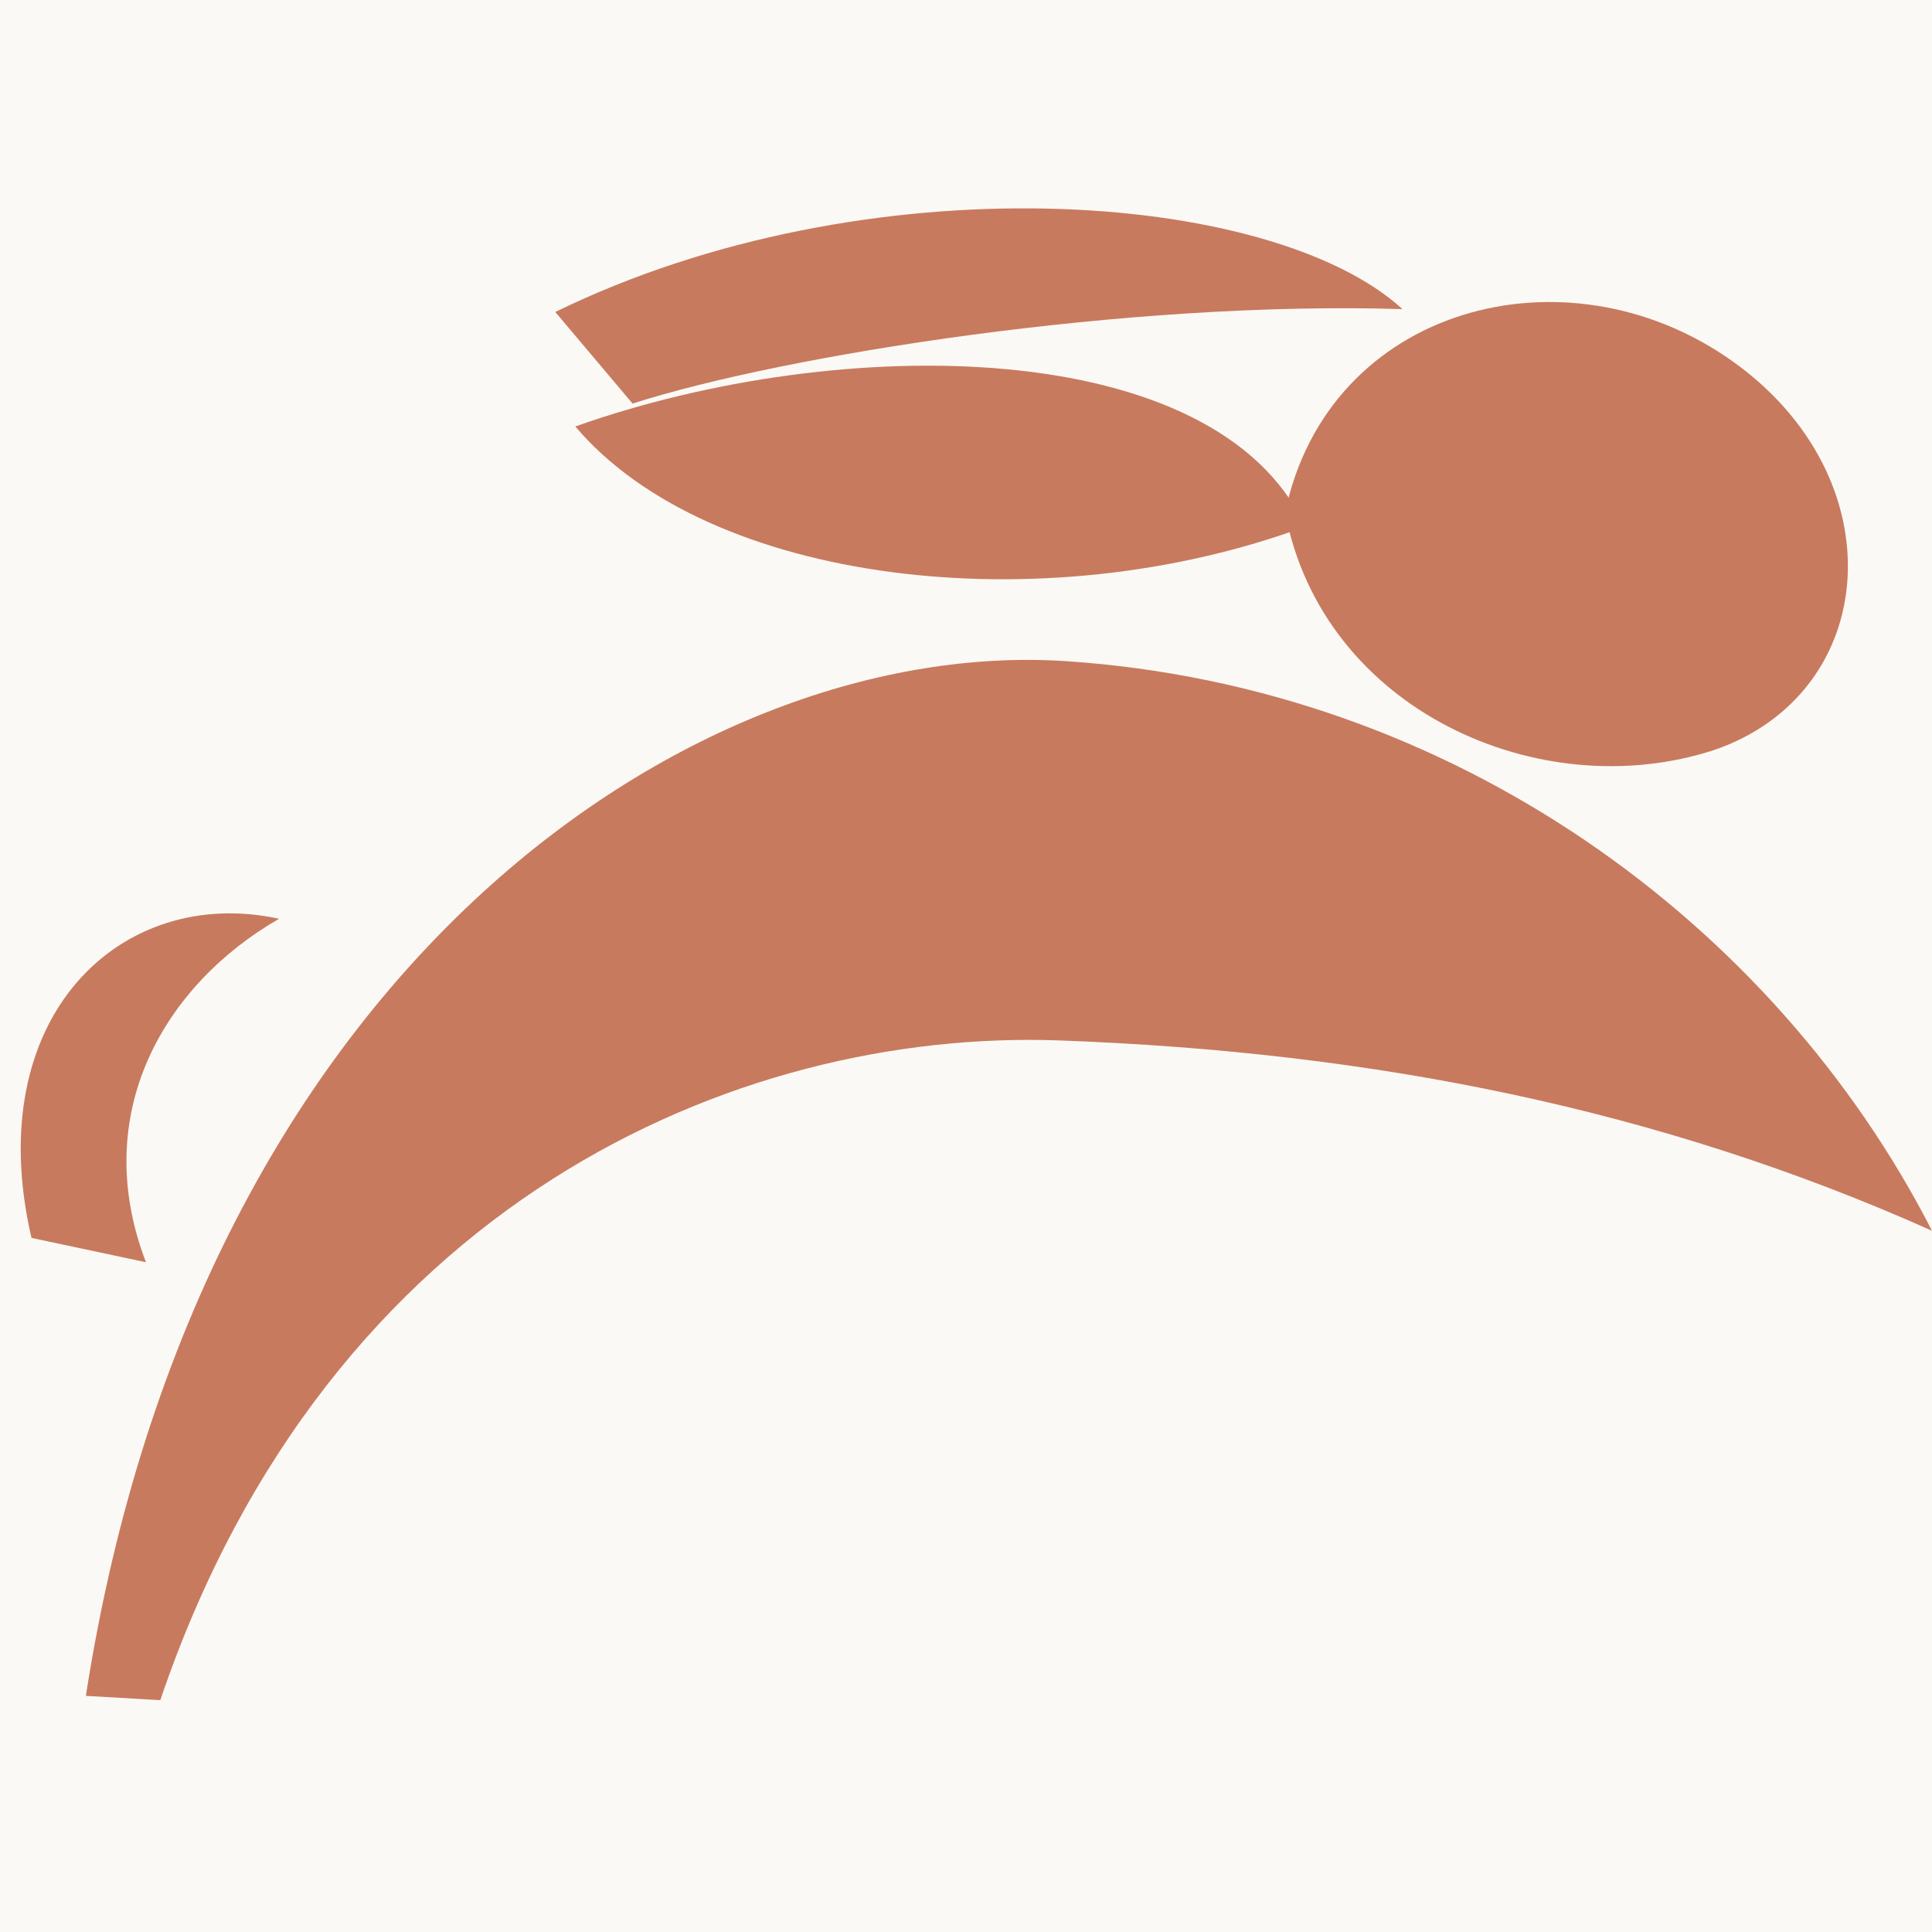
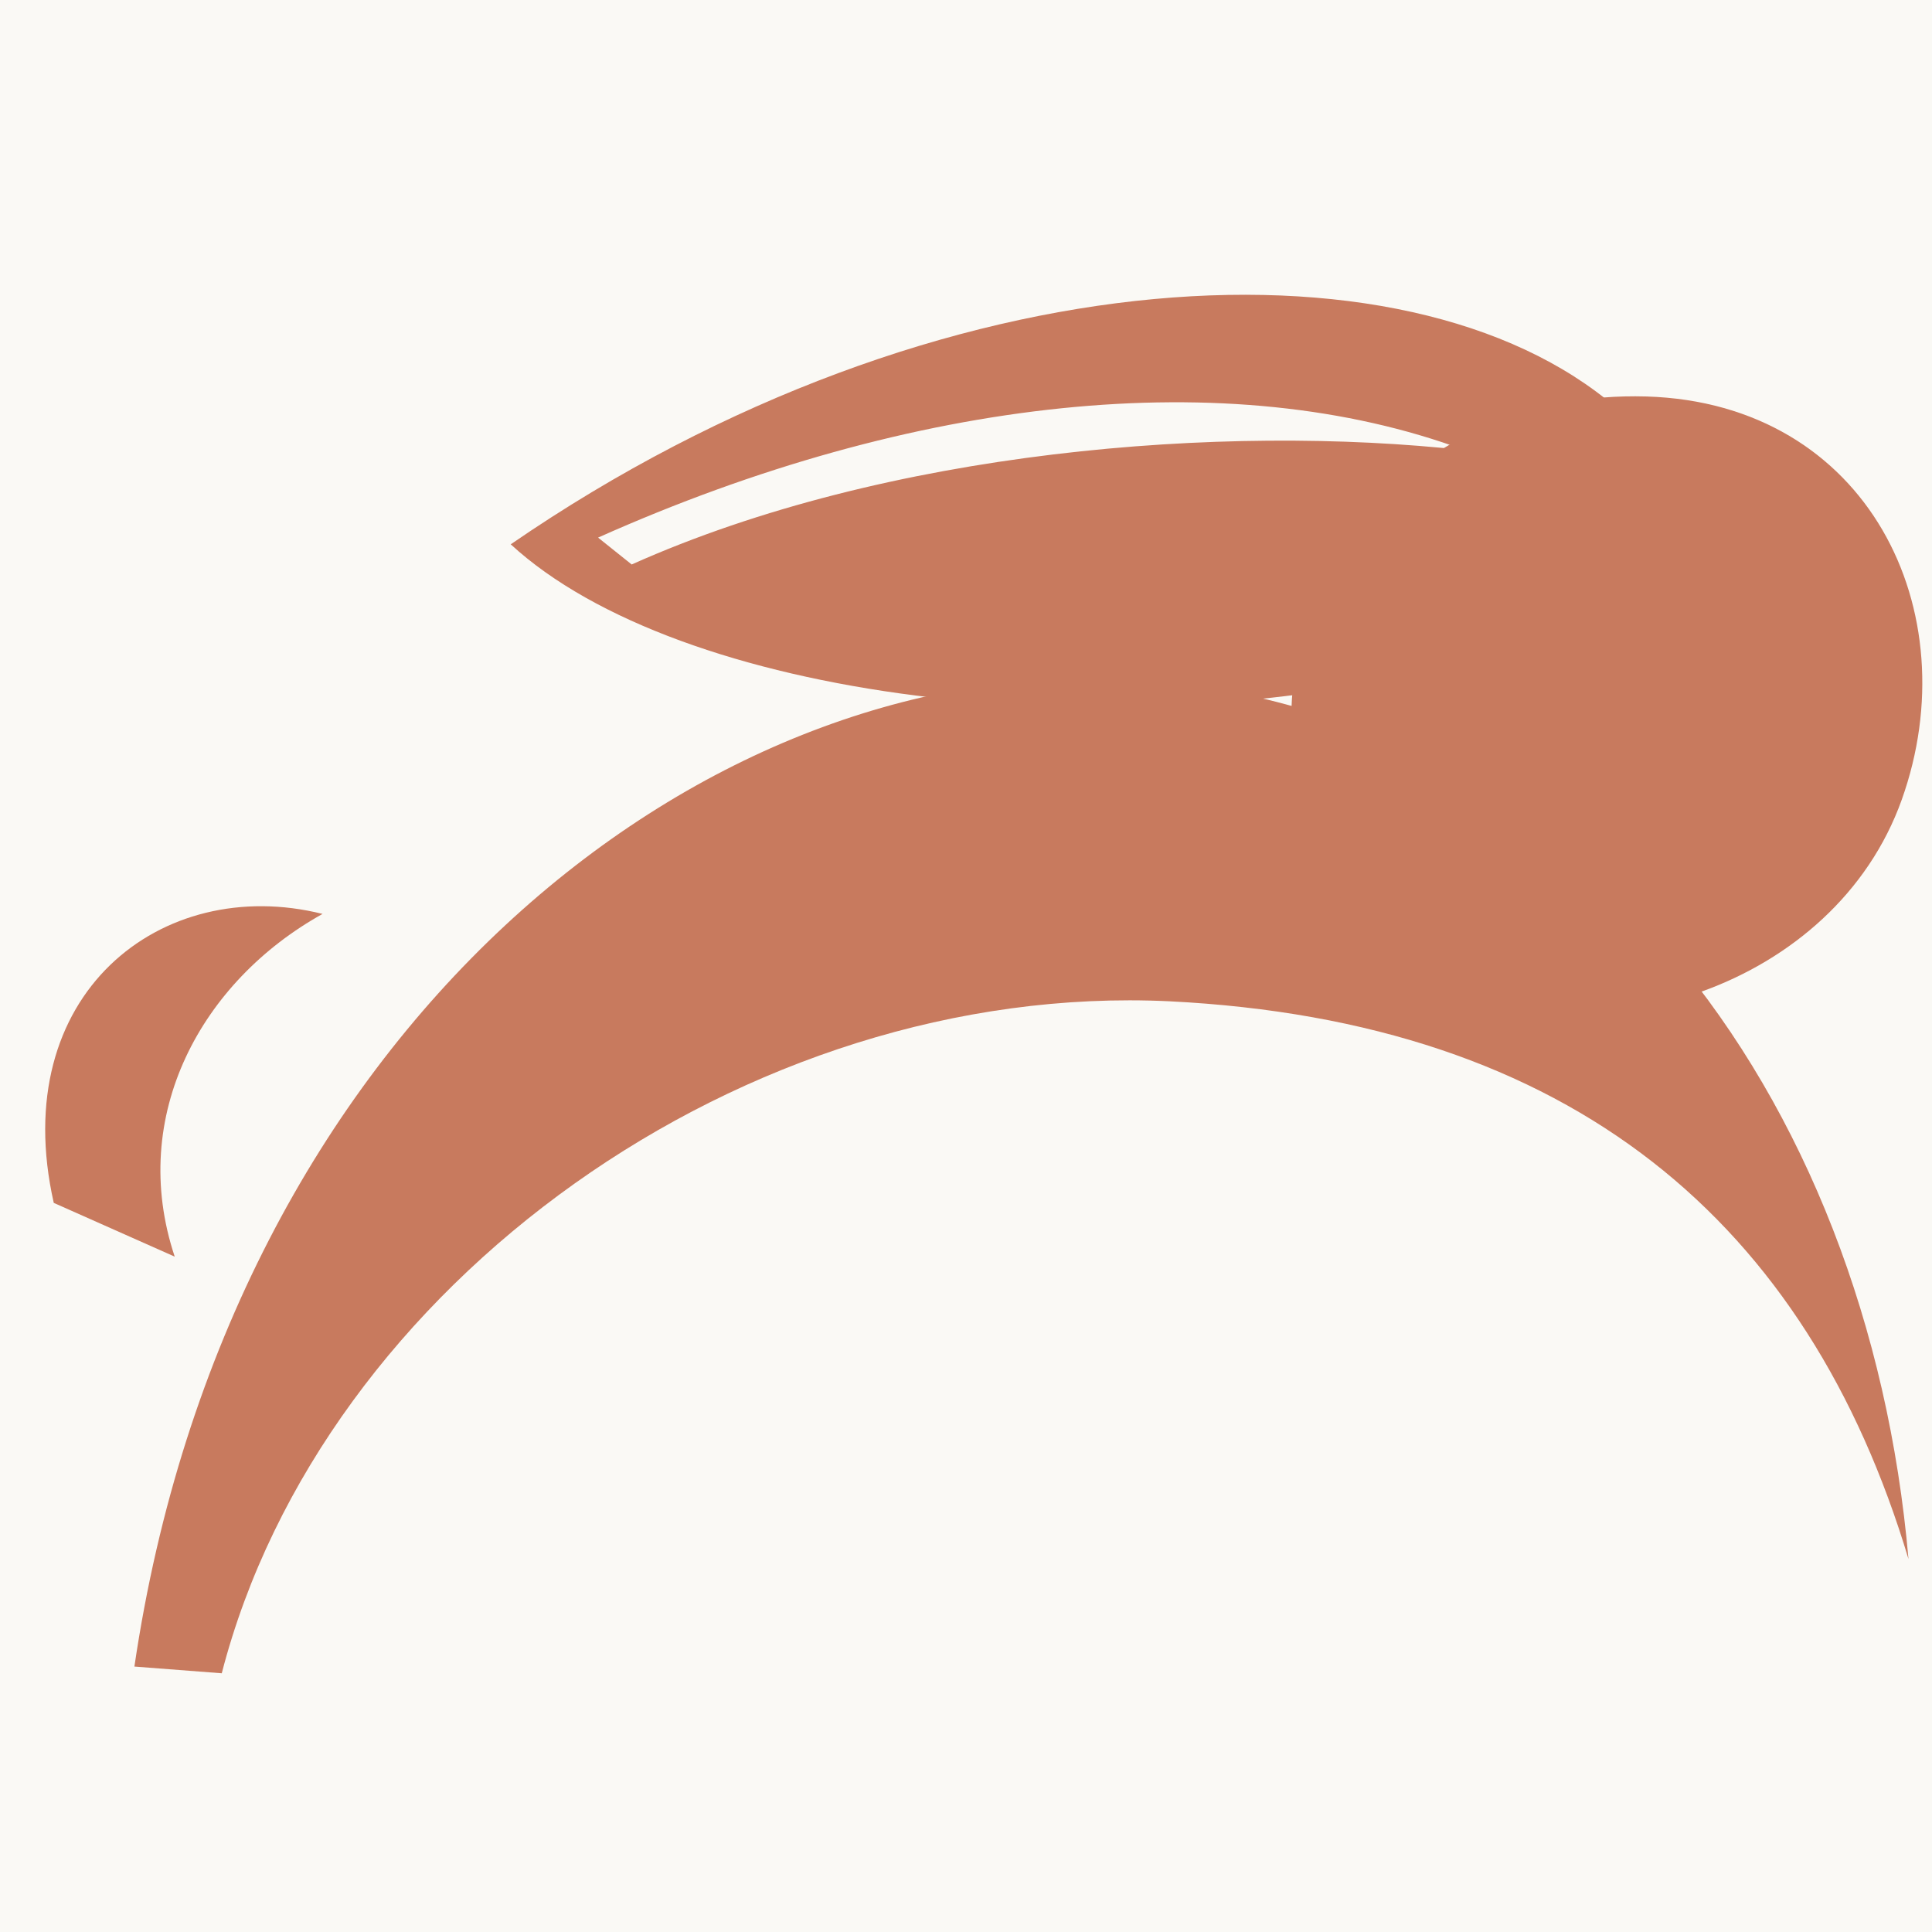
- <svg xmlns="http://www.w3.org/2000/svg" viewBox="0 0 1350 1350">
-   <rect width="1350" height="1350" fill="#faf9f5" />
-   <g fill="#C87A5E" transform="translate(0,130)">
-     <path d="M 60 1055 C 140 540, 490 315, 745 332 C 1015 350, 1240 515, 1350 730 C 1160 645, 960 605, 740 597 C 515 589, 230 710, 112 1058 Z" />
-     <path d="M 22 735 C -14 580, 85 488, 195 512 C 115 558, 62 648, 102 752 Z" />
-     <path d="M 388 88 C 605 -18, 888 2, 980 86 C 788 80, 548 118, 442 152 Z" />
-     <path d="M 402 168 C 588 102, 850 104, 912 238 C 728 306, 495 278, 402 168 Z" />
-     <path d="M 898 228 C 928 84, 1094 40, 1210 122 C 1326 204, 1314 354, 1198 394 C 1076 434, 924 366, 898 228 Z" />
+ <svg xmlns="http://www.w3.org/2000/svg" viewBox="0 0 575 575">
+   <rect width="575" height="575" fill="#faf9f5" />
+   <g fill="#C87A5E" transform="translate(0,66)">
+     <path d="M 40 430 C 68 240, 208 130, 334 136 C 470 143, 556 260, 568 398 C 538 298, 468 238, 348 232 C 222 226, 96 316, 66 432 Z" />
+     <path d="M 16 292 C 2 230, 48 194, 96 206 C 60 226, 38 266, 52 308 Z" />
+     <path fill-rule="evenodd" d="M 152 96 C 280 8, 424 2, 484 58 C 506 80, 474 122, 432 132 C 330 158, 202 142, 152 96 Z       M 178 94 C 272 52, 366 42, 436 68 C 364 60, 264 68, 188 102 Z" />
+     <path d="M 388 176 C 370 108, 420 50, 490 52 C 556 54, 586 116, 566 172 C 546 228, 474 250, 428 226 C 404 213, 394 198, 388 176 Z" />
  </g>
</svg>
